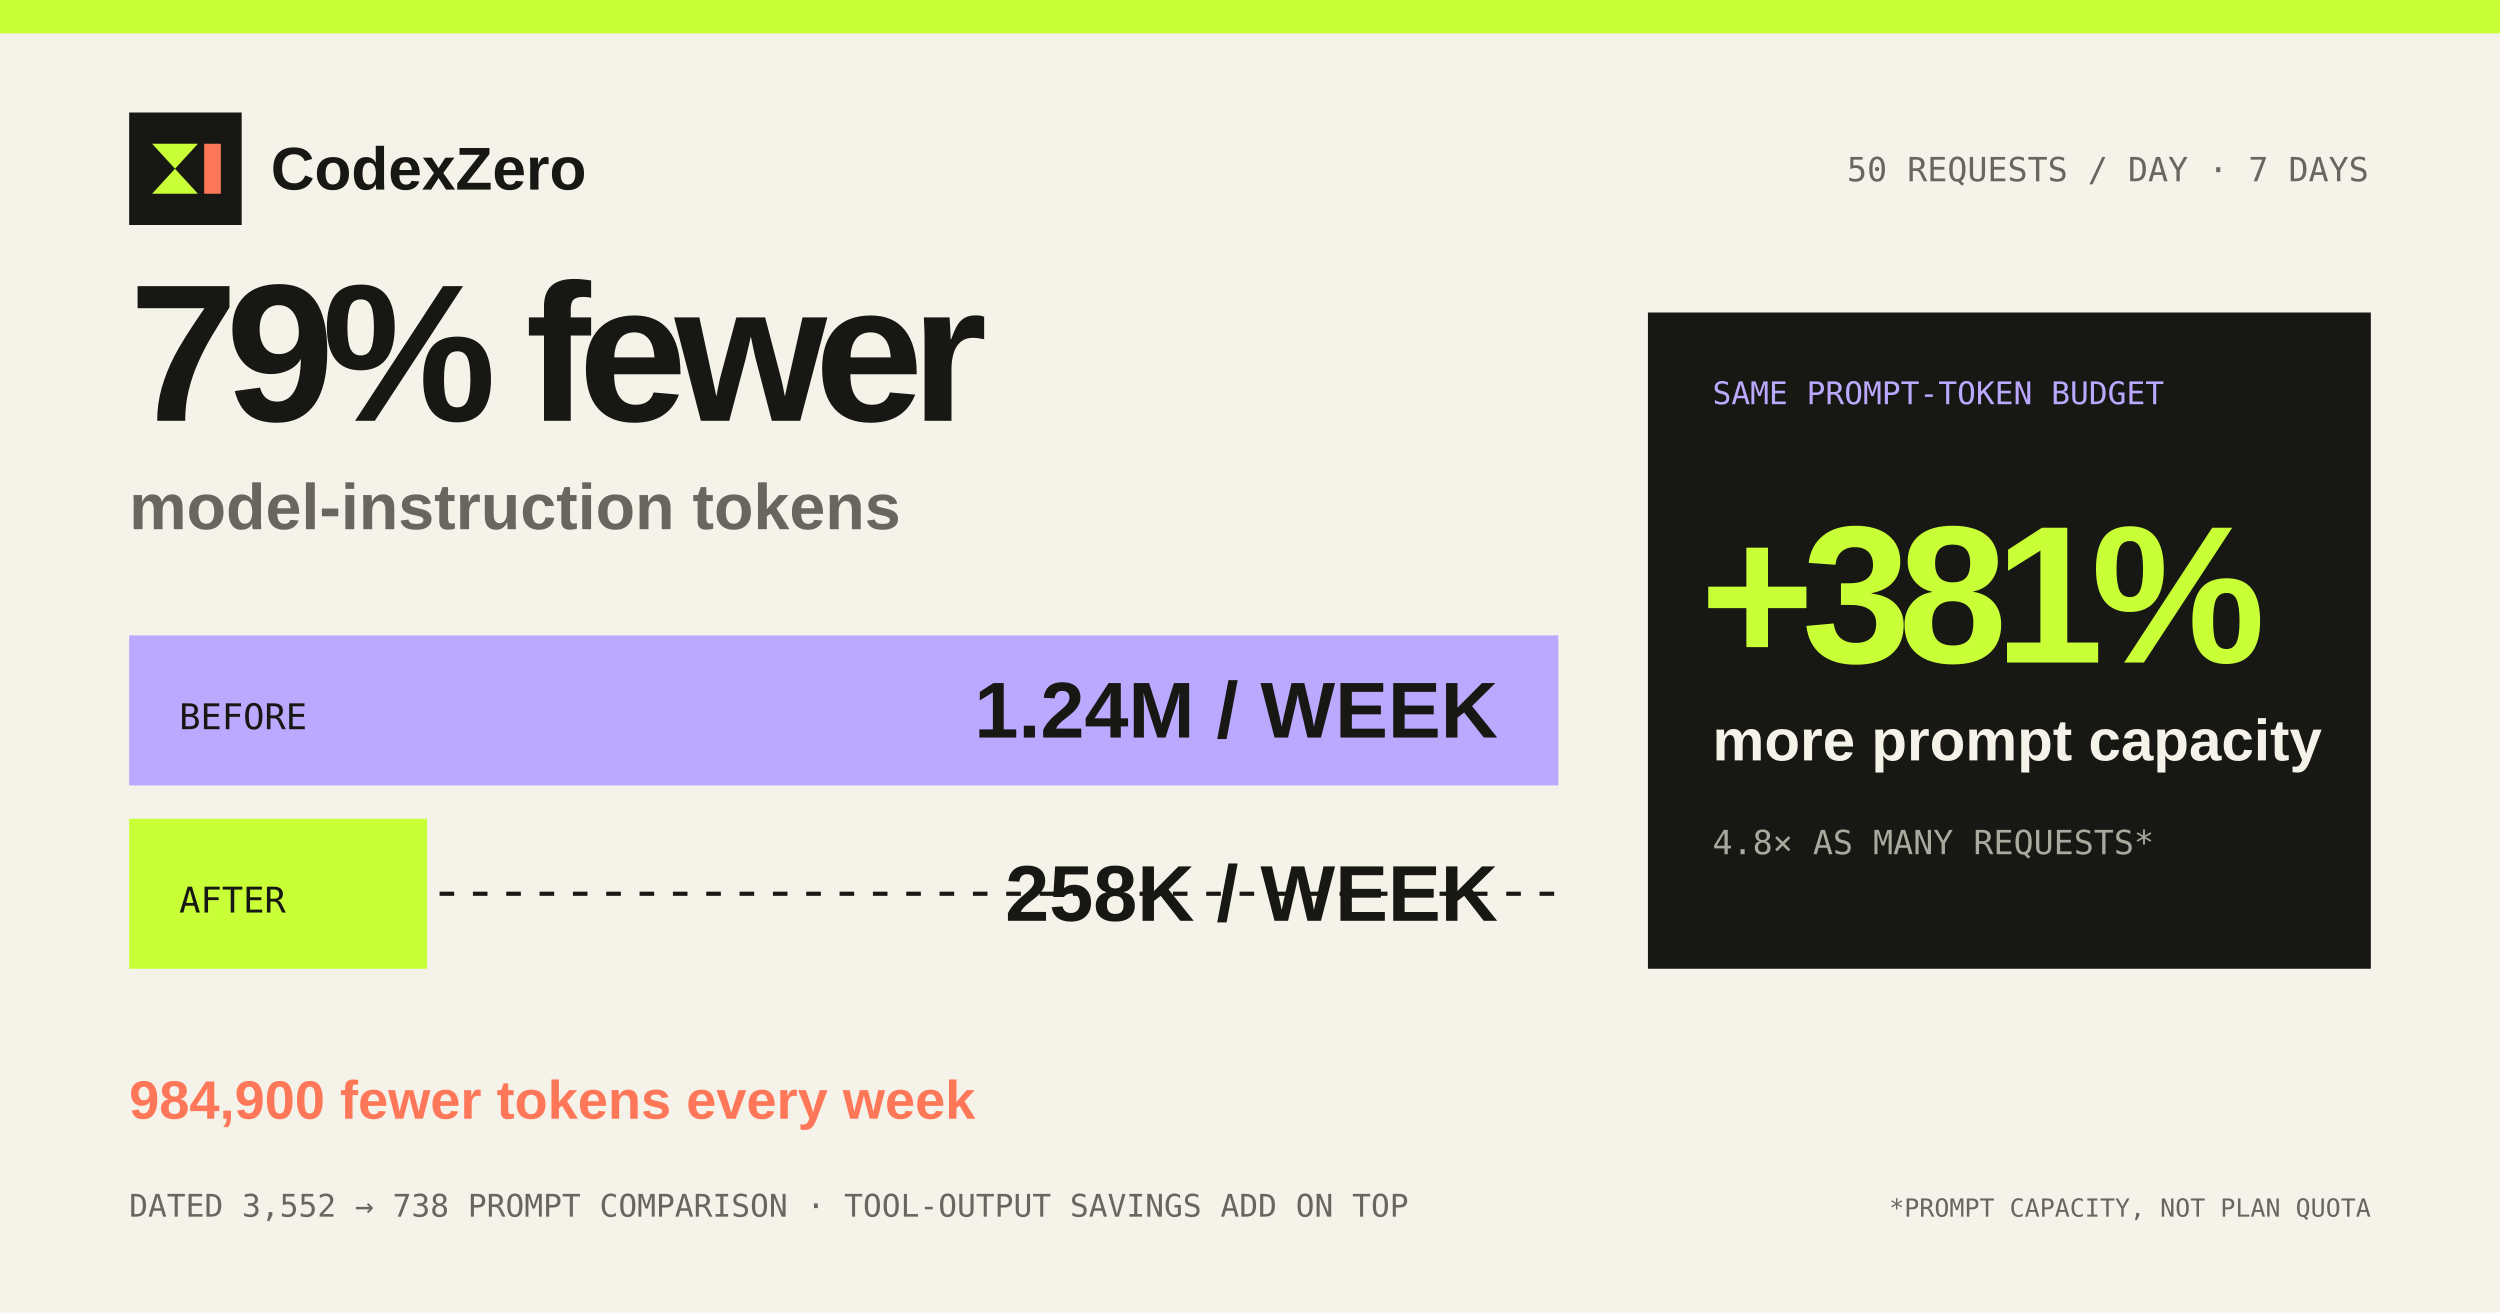
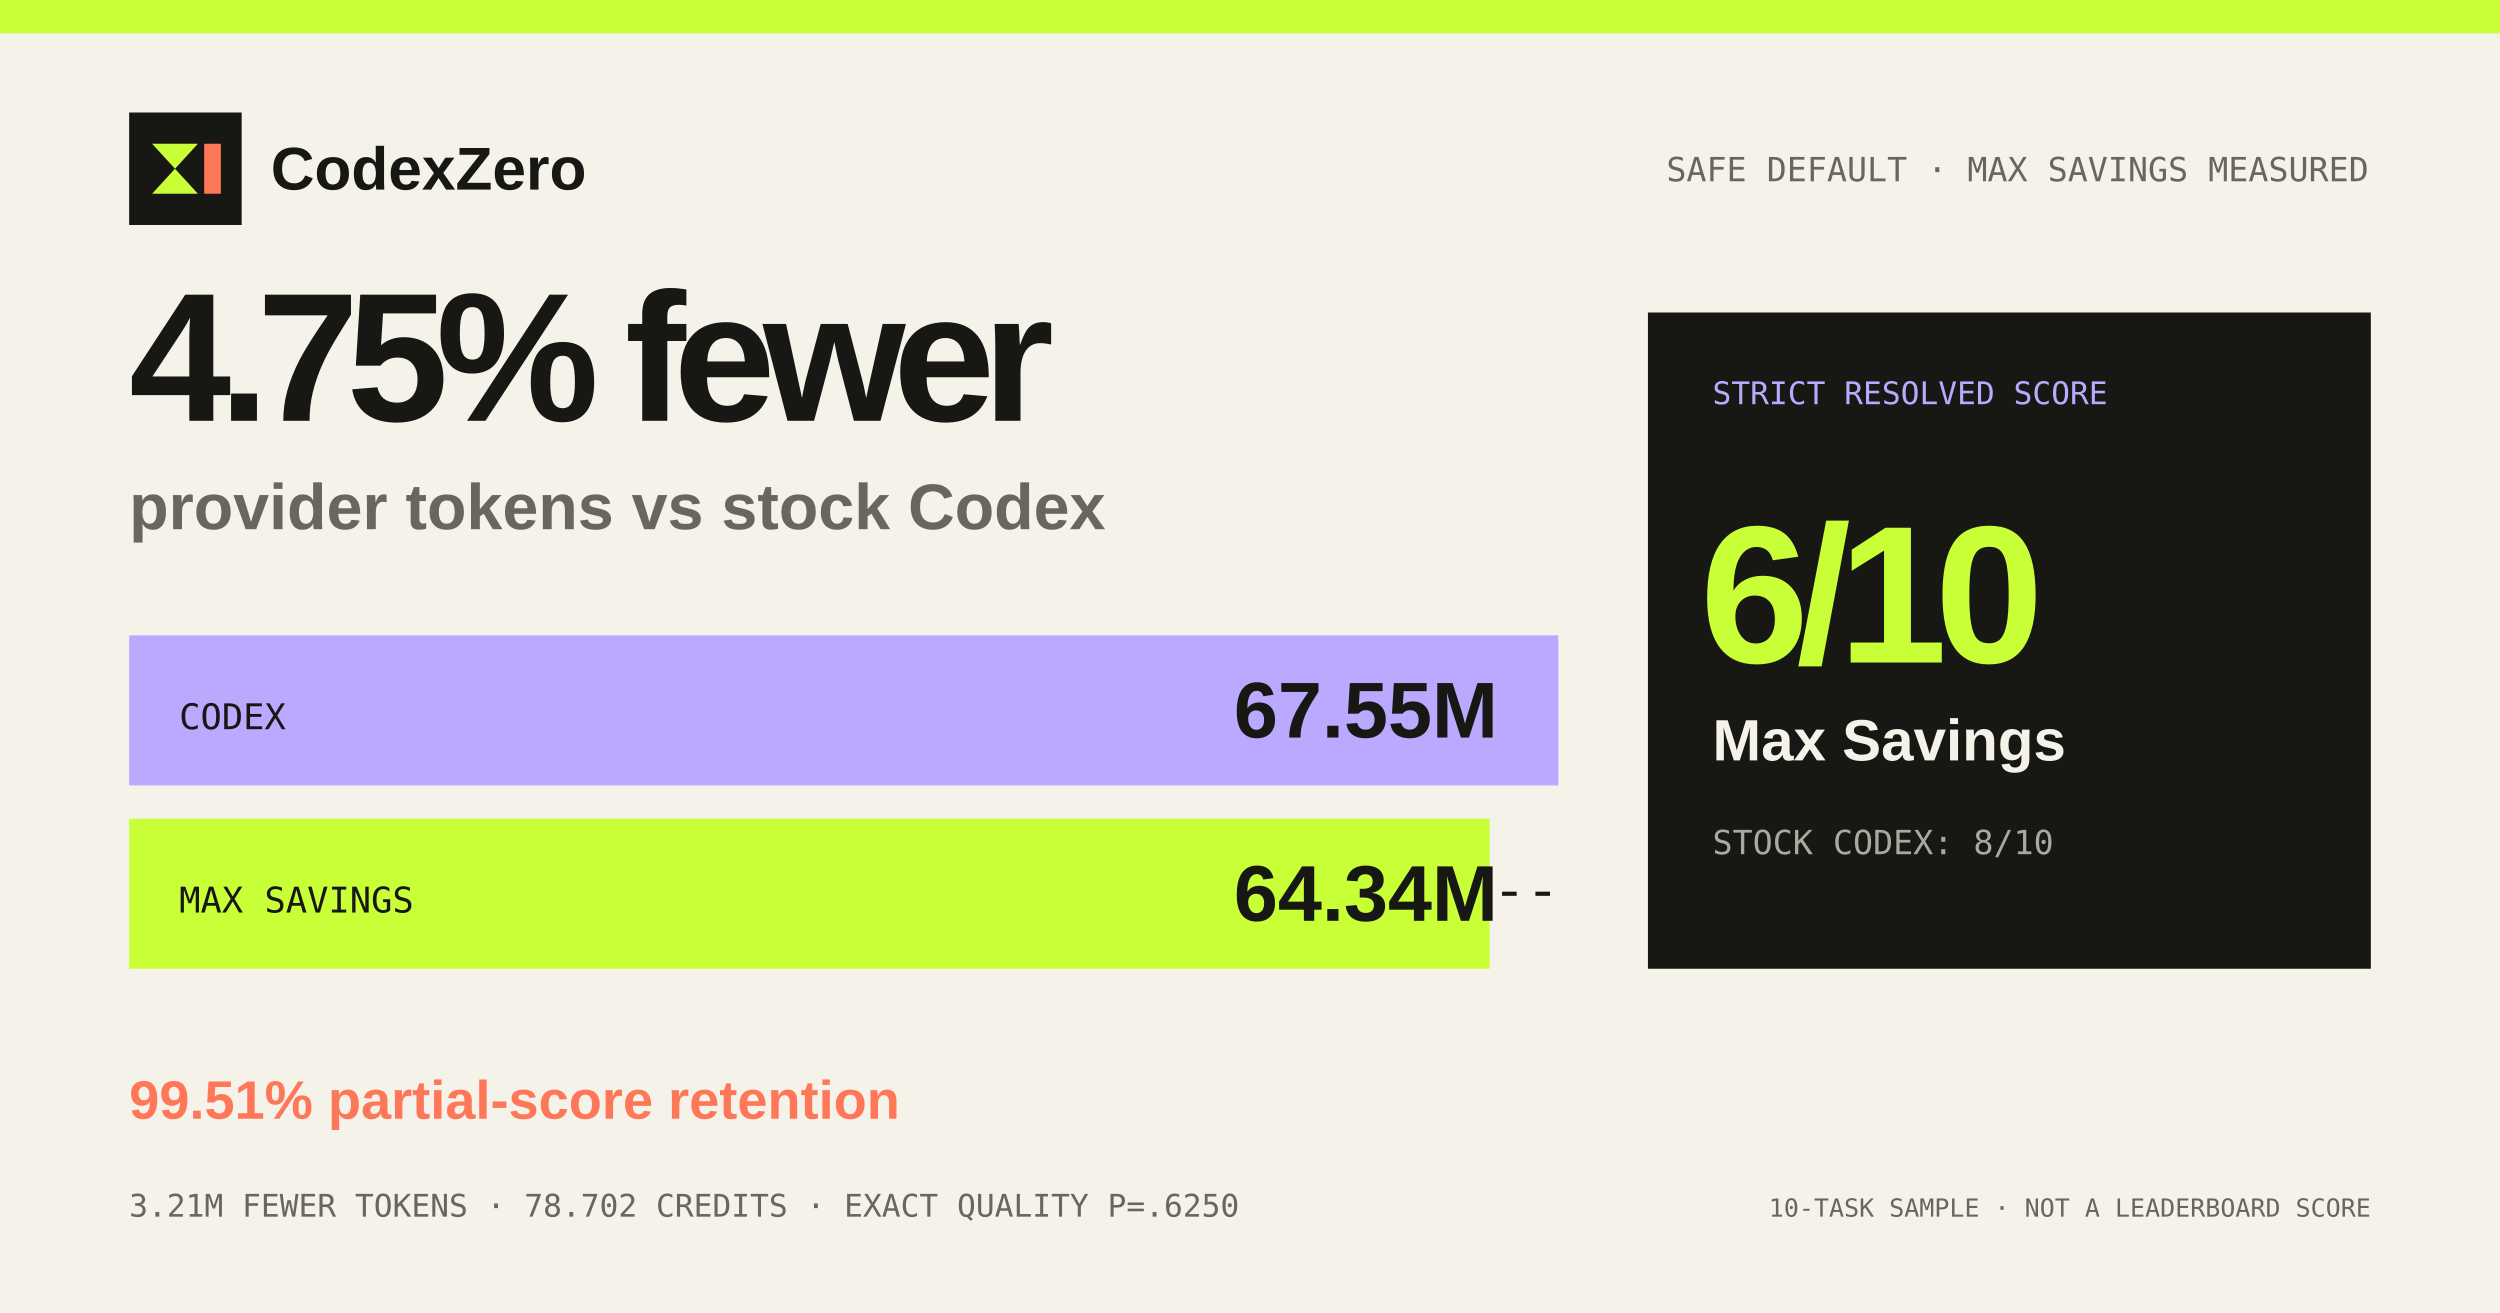
<svg xmlns="http://www.w3.org/2000/svg" width="1200" height="630" viewBox="0 0 1200 630" role="img" aria-labelledby="title desc">
  <rect width="1200" height="630" fill="#f4f2e9" />
  <rect width="1200" height="16" fill="#c9ff36" />
  <rect x="62" y="54" width="54" height="54" fill="#171713" />
  <path d="M73 69h22L84 81l11 12H73l11-12z" fill="#c9ff36" />
  <rect x="98" y="69" width="8" height="24" fill="#ff7759" />
  <text x="130" y="91" font-family="Arial, sans-serif" font-size="29" font-weight="700" fill="#171713">CodexZero</text>
-   <text x="1137" y="87" text-anchor="end" font-family="monospace" font-size="16" fill="#68675f">50 REQUESTS / DAY · 7 DAYS</text>
-   <text x="62" y="202" font-family="Arial, sans-serif" font-size="94" font-weight="800" letter-spacing="-6" fill="#171713">79% fewer</text>
-   <text x="62" y="254" font-family="Arial, sans-serif" font-size="31" font-weight="700" fill="#68675f">model-instruction tokens</text>
+   <text x="1137" y="87" text-anchor="end" font-family="monospace" font-size="16" fill="#68675f">SAFE DEFAULT · MAX SAVINGS MEASURED</text>
+   <text x="62" y="202" font-family="Arial, sans-serif" font-size="88" font-weight="800" letter-spacing="-6" fill="#171713">4.75% fewer</text>
+   <text x="62" y="254" font-family="Arial, sans-serif" font-size="31" font-weight="700" fill="#68675f">provider tokens vs stock Codex</text>
  <rect x="62" y="305" width="686" height="72" fill="#bba8ff" />
-   <text x="86" y="350" font-family="monospace" font-size="17" fill="#171713">BEFORE</text>
-   <text x="719" y="354" text-anchor="end" font-family="Arial, sans-serif" font-size="38" font-weight="800" fill="#171713">1.24M / WEEK</text>
-   <rect x="62" y="393" width="143" height="72" fill="#c9ff36" />
-   <text x="86" y="438" font-family="monospace" font-size="17" fill="#171713">AFTER</text>
-   <text x="719" y="442" text-anchor="end" font-family="Arial, sans-serif" font-size="38" font-weight="800" fill="#171713">258K / WEEK</text>
-   <line x1="211" y1="429" x2="748" y2="429" stroke="#171713" stroke-width="2" stroke-dasharray="7 9" />
+   <text x="86" y="350" font-family="monospace" font-size="17" fill="#171713">CODEX</text>
+   <text x="719" y="354" text-anchor="end" font-family="Arial, sans-serif" font-size="38" font-weight="800" fill="#171713">67.55M</text>
+   <rect x="62" y="393" width="653" height="72" fill="#c9ff36" />
+   <text x="86" y="438" font-family="monospace" font-size="17" fill="#171713">MAX SAVINGS</text>
+   <text x="719" y="442" text-anchor="end" font-family="Arial, sans-serif" font-size="38" font-weight="800" fill="#171713">64.34M</text>
+   <line x1="721" y1="429" x2="748" y2="429" stroke="#171713" stroke-width="2" stroke-dasharray="7 9" />
  <rect x="791" y="150" width="347" height="315" fill="#171713" />
-   <text x="822" y="194" font-family="monospace" font-size="15" fill="#bba8ff">SAME PROMPT-TOKEN BUDGET</text>
-   <text x="816" y="318" font-family="Arial, sans-serif" font-size="94" font-weight="800" letter-spacing="-6" fill="#c9ff36">+381%</text>
-   <text x="822" y="365" font-family="Arial, sans-serif" font-size="28" font-weight="700" fill="#f4f2e9">more prompt capacity</text>
-   <text x="822" y="410" font-family="monospace" font-size="16" fill="#aaa99f">4.8× AS MANY REQUESTS*</text>
-   <text x="62" y="537" font-family="Arial, sans-serif" font-size="26" font-weight="800" fill="#ff7759">984,900 fewer tokens every week</text>
-   <text x="62" y="584" font-family="monospace" font-size="15" fill="#68675f">DATED 3,552 → 738 PROMPT COMPARISON · TOOL-OUTPUT SAVINGS ADD ON TOP</text>
-   <text x="1138" y="584" text-anchor="end" font-family="monospace" font-size="12" fill="#68675f">*PROMPT CAPACITY, NOT PLAN QUOTA</text>
+   <text x="822" y="194" font-family="monospace" font-size="15" fill="#bba8ff">STRICT RESOLVED SCORE</text>
+   <text x="816" y="318" font-family="Arial, sans-serif" font-size="94" font-weight="800" letter-spacing="-6" fill="#c9ff36">6/10</text>
+   <text x="822" y="365" font-family="Arial, sans-serif" font-size="28" font-weight="700" fill="#f4f2e9">Max Savings</text>
+   <text x="822" y="410" font-family="monospace" font-size="16" fill="#aaa99f">STOCK CODEX: 8/10</text>
+   <text x="62" y="537" font-family="Arial, sans-serif" font-size="26" font-weight="800" fill="#ff7759">99.51% partial-score retention</text>
+   <text x="62" y="584" font-family="monospace" font-size="15" fill="#68675f">3.21M FEWER TOKENS · 78.702 CREDITS · EXACT QUALITY P=.6250</text>
+   <text x="1138" y="584" text-anchor="end" font-family="monospace" font-size="12" fill="#68675f">10-TASK SAMPLE · NOT A LEADERBOARD SCORE</text>
</svg>
